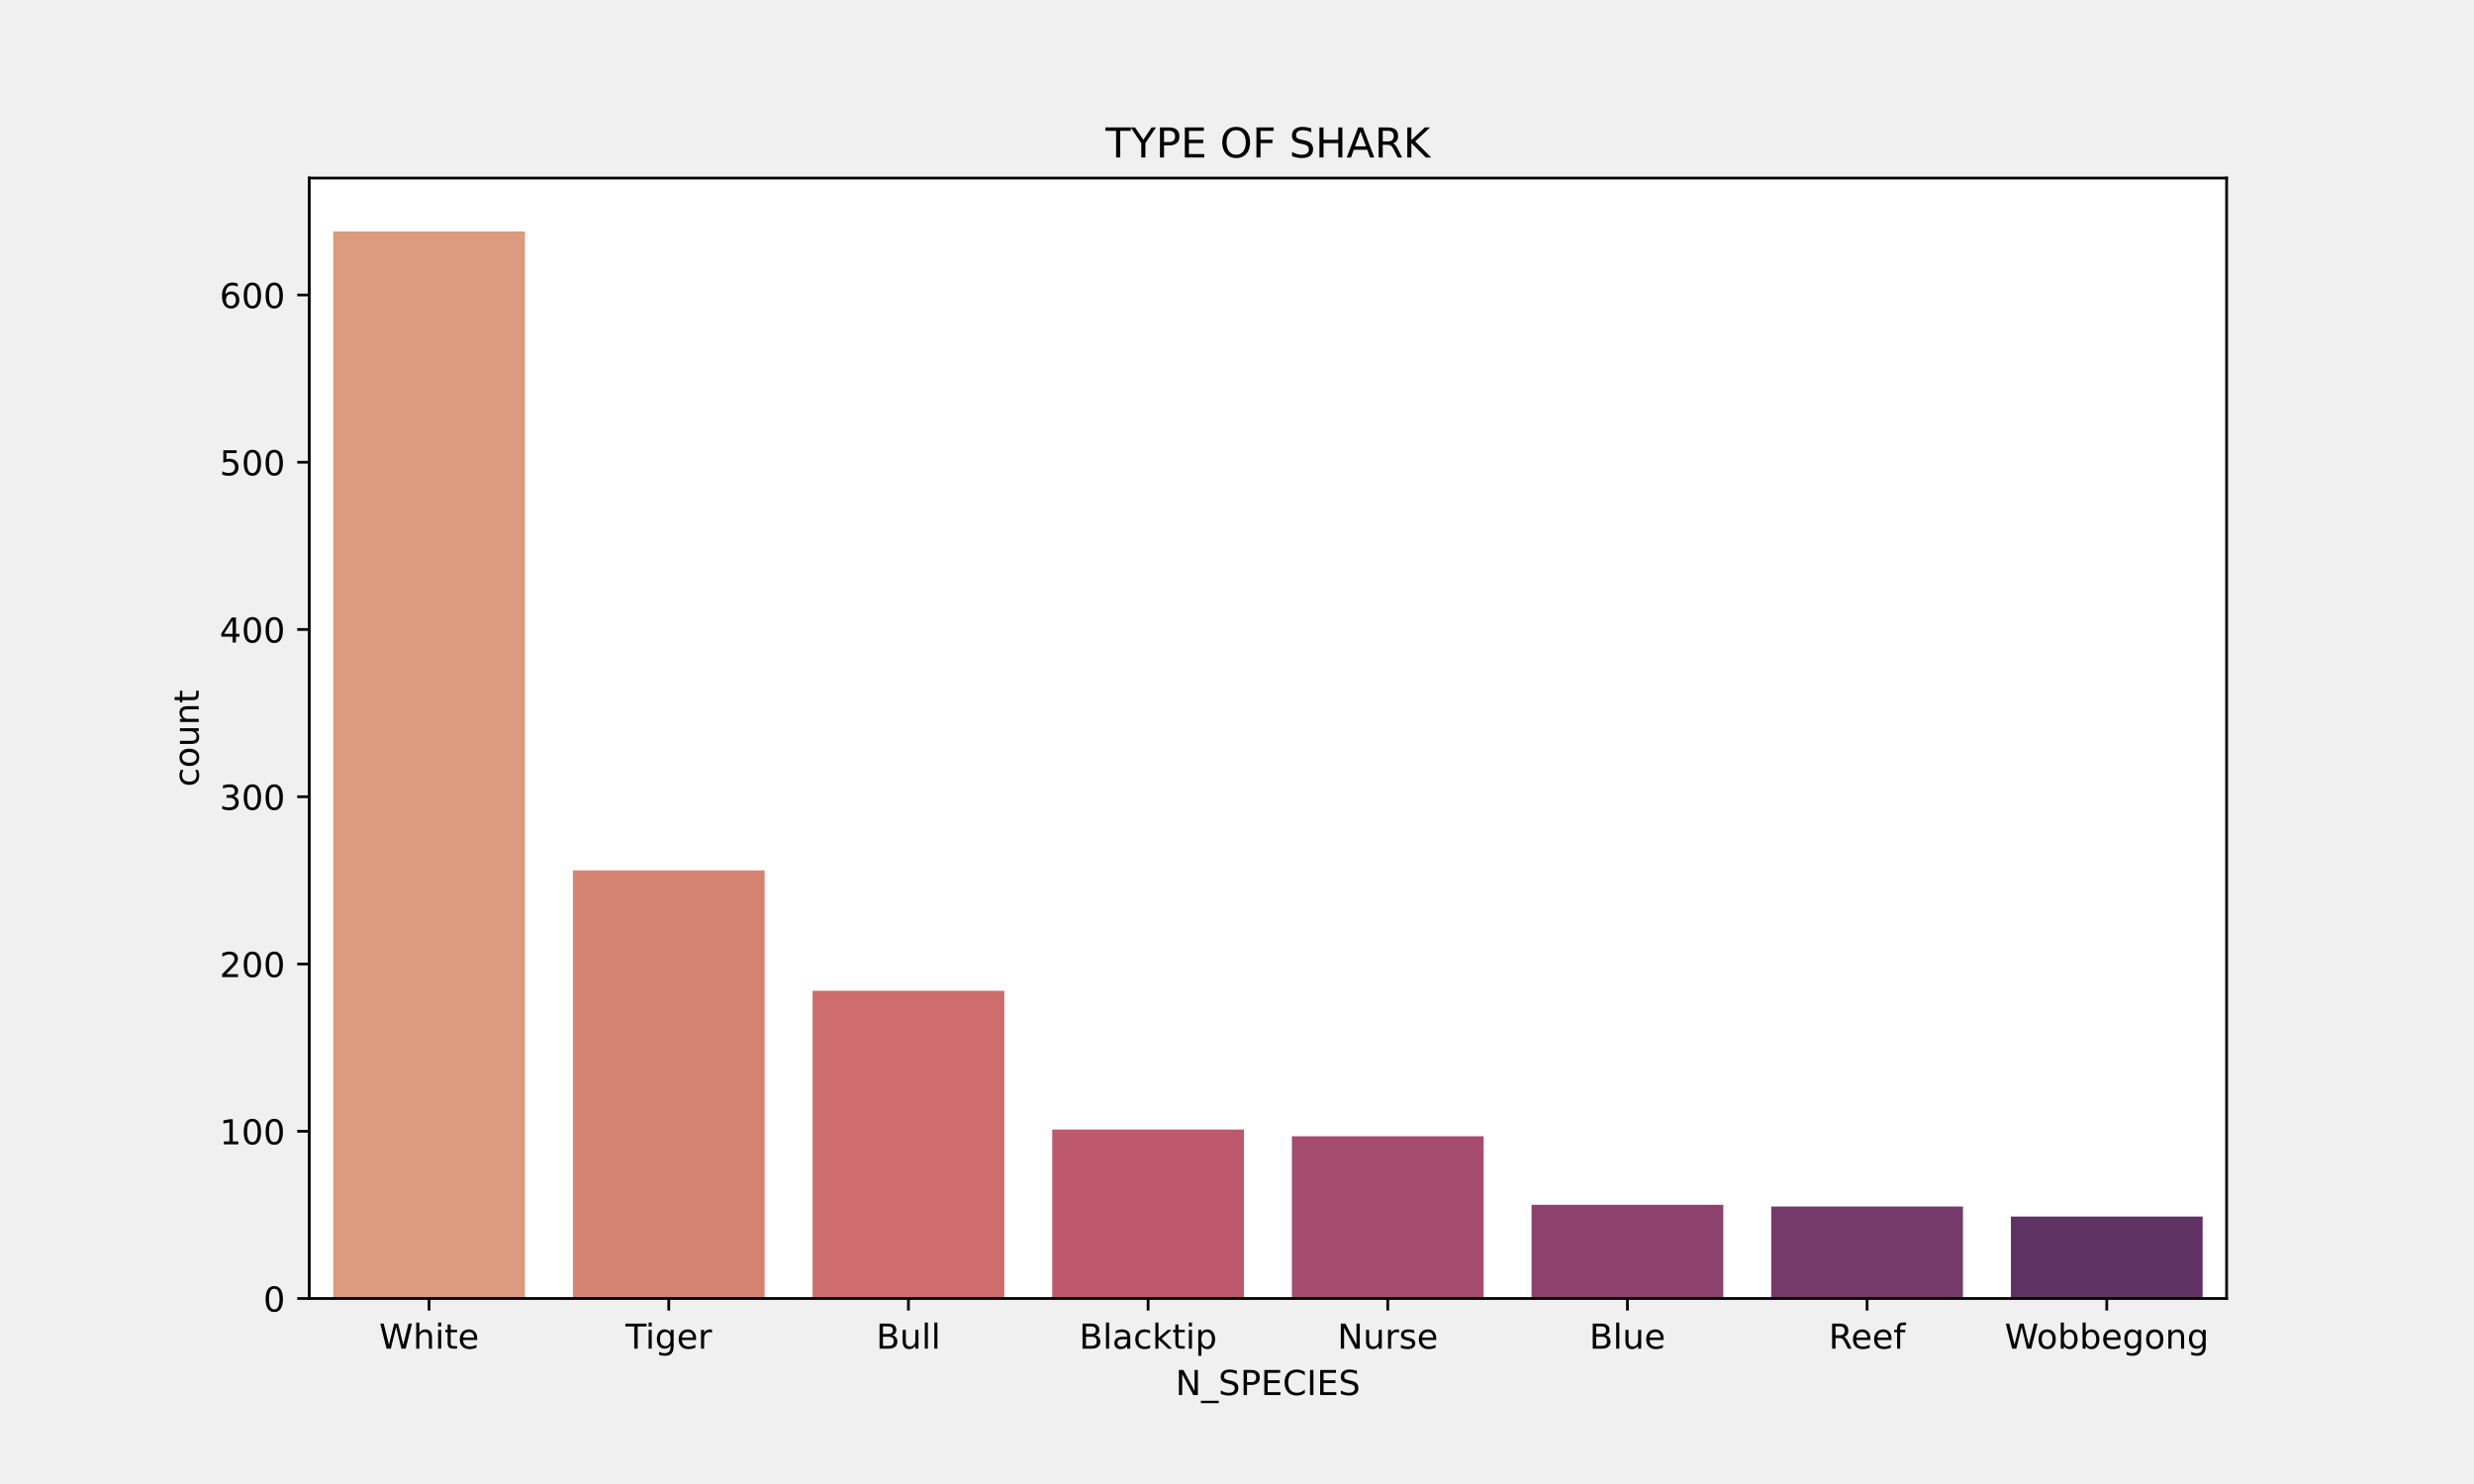
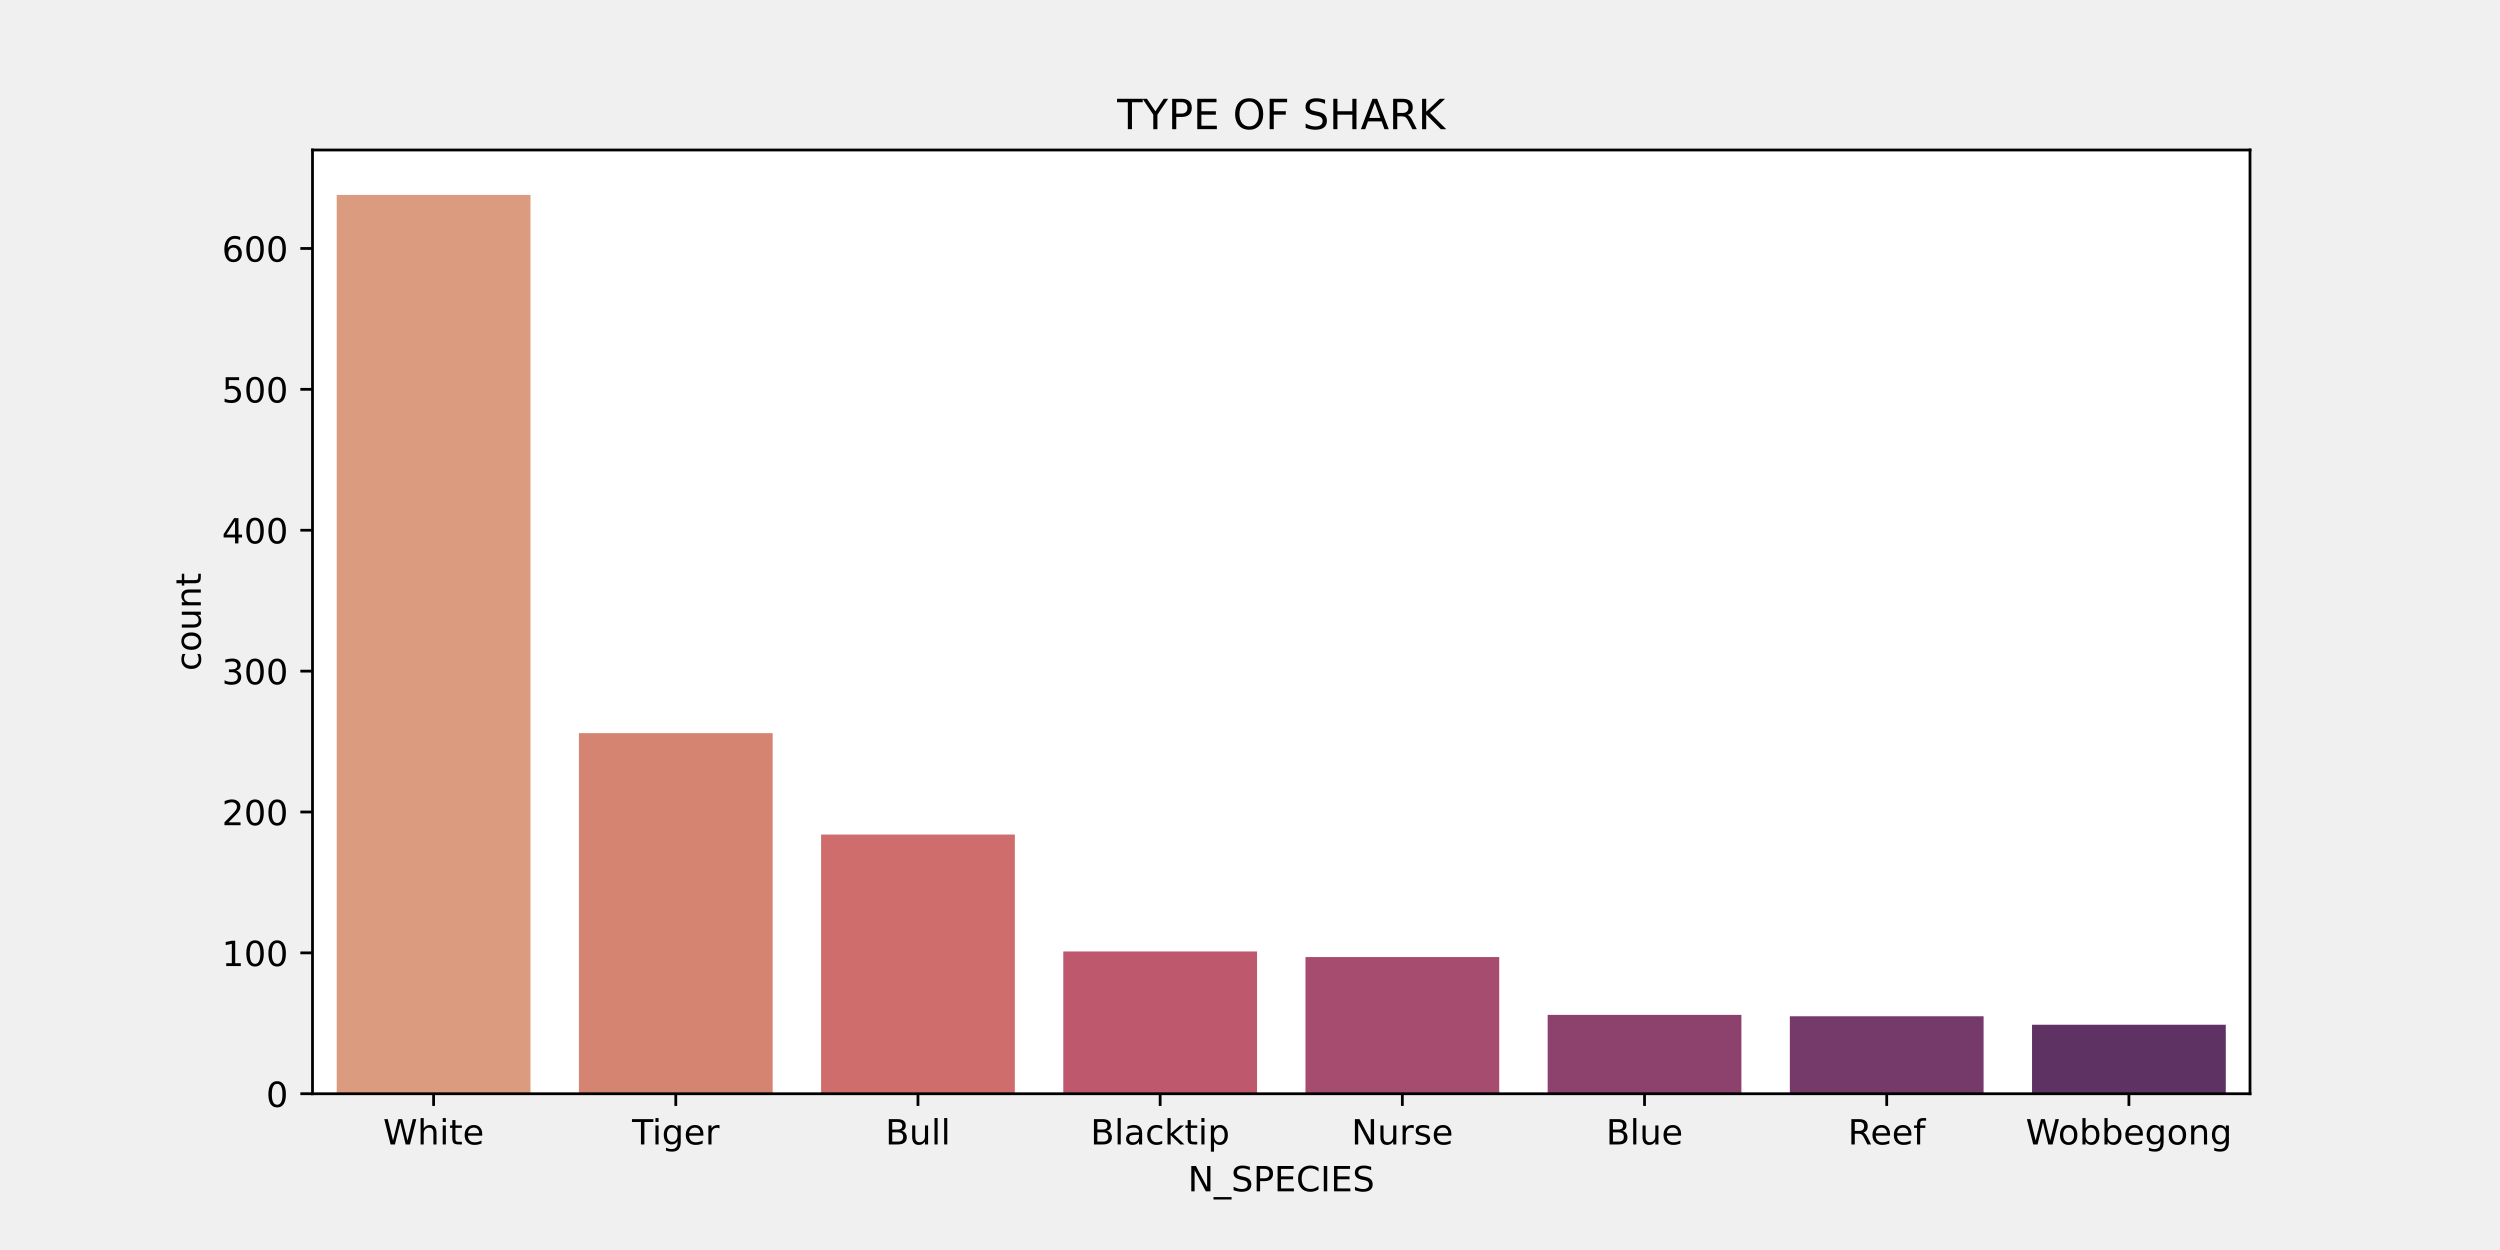
- <svg xmlns="http://www.w3.org/2000/svg" xmlns:xlink="http://www.w3.org/1999/xlink" height="432pt" version="1.1" viewBox="0 0 720 432" width="720pt">
+ <svg xmlns="http://www.w3.org/2000/svg" xmlns:xlink="http://www.w3.org/1999/xlink" height="360pt" version="1.1" viewBox="0 0 720 360" width="720pt">
  <defs>
    <style type="text/css">*{stroke-linecap:butt;stroke-linejoin:round;}</style>
  </defs>
  <g id="figure_1">
    <g id="patch_1">
-       <path d="M 0 432  L 720 432  L 720 0  L 0 0  z " style="fill:none;" />
+       <path d="M 0 360  L 720 360  L 720 0  L 0 0  z " style="fill:none;" />
    </g>
    <g id="axes_1">
      <g id="patch_2">
-         <path d="M 90 378  L 648 378  L 648 51.84  L 90 51.84  z " style="fill:#ffffff;" />
+         <path d="M 90 315  L 648 315  L 648 43.2  L 90 43.2  z " style="fill:#ffffff;" />
      </g>
      <g id="patch_3">
-         <path clip-path="url(#pdcd24f1327)" d="M 96.975 378  L 152.775 378  L 152.775 67.371  L 96.975 67.371  z " style="fill:#db9b7f;" />
+         <path clip-path="url(#p84ae8cea54)" d="M 96.975 315  L 152.775 315  L 152.775 56.143  L 96.975 56.143  z " style="fill:#db9b7f;" />
      </g>
      <g id="patch_4">
-         <path clip-path="url(#pdcd24f1327)" d="M 166.725 378  L 222.525 378  L 222.525 253.359  L 166.725 253.359  z " style="fill:#d68472;" />
+         <path clip-path="url(#p84ae8cea54)" d="M 166.725 315  L 222.525 315  L 222.525 211.133  L 166.725 211.133  z " style="fill:#d68472;" />
      </g>
      <g id="patch_5">
-         <path clip-path="url(#pdcd24f1327)" d="M 236.475 378  L 292.275 378  L 292.275 288.414  L 236.475 288.414  z " style="fill:#ce6d6c;" />
+         <path clip-path="url(#p84ae8cea54)" d="M 236.475 315  L 292.275 315  L 292.275 240.345  L 236.475 240.345  z " style="fill:#ce6d6c;" />
      </g>
      <g id="patch_6">
-         <path clip-path="url(#pdcd24f1327)" d="M 306.225 378  L 362.025 378  L 362.025 328.825  L 306.225 328.825  z " style="fill:#bd586d;" />
+         <path clip-path="url(#p84ae8cea54)" d="M 306.225 315  L 362.025 315  L 362.025 274.021  L 306.225 274.021  z " style="fill:#bd586d;" />
      </g>
      <g id="patch_7">
-         <path clip-path="url(#pdcd24f1327)" d="M 375.975 378  L 431.775 378  L 431.775 330.773  L 375.975 330.773  z " style="fill:#a54c6f;" />
+         <path clip-path="url(#p84ae8cea54)" d="M 375.975 315  L 431.775 315  L 431.775 275.644  L 375.975 275.644  z " style="fill:#a54c6f;" />
      </g>
      <g id="patch_8">
-         <path clip-path="url(#pdcd24f1327)" d="M 445.725 378  L 501.525 378  L 501.525 350.735  L 445.725 350.735  z " style="fill:#8d426e;" />
+         <path clip-path="url(#p84ae8cea54)" d="M 445.725 315  L 501.525 315  L 501.525 292.279  L 445.725 292.279  z " style="fill:#8d426e;" />
      </g>
      <g id="patch_9">
-         <path clip-path="url(#pdcd24f1327)" d="M 515.475 378  L 571.275 378  L 571.275 351.222  L 515.475 351.222  z " style="fill:#75396a;" />
+         <path clip-path="url(#p84ae8cea54)" d="M 515.475 315  L 571.275 315  L 571.275 292.685  L 515.475 292.685  z " style="fill:#75396a;" />
      </g>
      <g id="patch_10">
-         <path clip-path="url(#pdcd24f1327)" d="M 585.225 378  L 641.025 378  L 641.025 354.143  L 585.225 354.143  z " style="fill:#5e3262;" />
+         <path clip-path="url(#p84ae8cea54)" d="M 585.225 315  L 641.025 315  L 641.025 295.119  L 585.225 295.119  z " style="fill:#5e3262;" />
      </g>
      <g id="matplotlib.axis_1">
        <g id="xtick_1">
          <g id="line2d_1">
            <defs>
-               <path d="M 0 0  L 0 3.5  " id="m3b1e90b5bf" style="stroke:#000000;stroke-width:0.8;" />
+               <path d="M 0 0  L 0 3.5  " id="m2a59149f02" style="stroke:#000000;stroke-width:0.8;" />
            </defs>
            <g>
-               <use style="stroke:#000000;stroke-width:0.8;" x="124.875" xlink:href="#m3b1e90b5bf" y="378" />
+               <use style="stroke:#000000;stroke-width:0.8;" x="124.875" xlink:href="#m2a59149f02" y="315" />
            </g>
          </g>
          <g id="text_1">
-             <g transform="translate(110.3367 392.5984)scale(0.1 -0.1)">
+             <g transform="translate(110.3367 329.5984)scale(0.1 -0.1)">
              <defs>
                <path d="M 3.328 72.906  L 13.281 72.906  L 28.609 11.281  L 43.891 72.906  L 54.984 72.906  L 70.312 11.281  L 85.594 72.906  L 95.609 72.906  L 77.297 0  L 64.891 0  L 49.516 63.281  L 33.984 0  L 21.578 0  z " id="DejaVuSans-87" />
                <path d="M 54.891 33.016  L 54.891 0  L 45.906 0  L 45.906 32.719  Q 45.906 40.484 42.875 44.328  Q 39.844 48.188 33.797 48.188  Q 26.516 48.188 22.312 43.547  Q 18.109 38.922 18.109 30.906  L 18.109 0  L 9.078 0  L 9.078 75.984  L 18.109 75.984  L 18.109 46.188  Q 21.344 51.125 25.703 53.562  Q 30.078 56 35.797 56  Q 45.219 56 50.047 50.172  Q 54.891 44.344 54.891 33.016  z " id="DejaVuSans-104" />
                <path d="M 9.422 54.688  L 18.406 54.688  L 18.406 0  L 9.422 0  z M 9.422 75.984  L 18.406 75.984  L 18.406 64.594  L 9.422 64.594  z " id="DejaVuSans-105" />
                <path d="M 18.312 70.219  L 18.312 54.688  L 36.812 54.688  L 36.812 47.703  L 18.312 47.703  L 18.312 18.016  Q 18.312 11.328 20.141 9.422  Q 21.969 7.516 27.594 7.516  L 36.812 7.516  L 36.812 0  L 27.594 0  Q 17.188 0 13.234 3.875  Q 9.281 7.766 9.281 18.016  L 9.281 47.703  L 2.688 47.703  L 2.688 54.688  L 9.281 54.688  L 9.281 70.219  z " id="DejaVuSans-116" />
                <path d="M 56.203 29.594  L 56.203 25.203  L 14.891 25.203  Q 15.484 15.922 20.484 11.062  Q 25.484 6.203 34.422 6.203  Q 39.594 6.203 44.453 7.469  Q 49.312 8.734 54.109 11.281  L 54.109 2.781  Q 49.266 0.734 44.188 -0.344  Q 39.109 -1.422 33.891 -1.422  Q 20.797 -1.422 13.156 6.188  Q 5.516 13.812 5.516 26.812  Q 5.516 40.234 12.766 48.109  Q 20.016 56 32.328 56  Q 43.359 56 49.781 48.891  Q 56.203 41.797 56.203 29.594  z M 47.219 32.234  Q 47.125 39.594 43.094 43.984  Q 39.062 48.391 32.422 48.391  Q 24.906 48.391 20.391 44.141  Q 15.875 39.891 15.188 32.172  z " id="DejaVuSans-101" />
              </defs>
              <use xlink:href="#DejaVuSans-87" />
              <use x="98.877" xlink:href="#DejaVuSans-104" />
              <use x="162.256" xlink:href="#DejaVuSans-105" />
              <use x="190.039" xlink:href="#DejaVuSans-116" />
              <use x="229.248" xlink:href="#DejaVuSans-101" />
            </g>
          </g>
        </g>
        <g id="xtick_2">
          <g id="line2d_2">
            <g>
-               <use style="stroke:#000000;stroke-width:0.8;" x="194.625" xlink:href="#m3b1e90b5bf" y="378" />
+               <use style="stroke:#000000;stroke-width:0.8;" x="194.625" xlink:href="#m2a59149f02" y="315" />
            </g>
          </g>
          <g id="text_2">
-             <g transform="translate(182.032 392.5984)scale(0.1 -0.1)">
+             <g transform="translate(182.032 329.5984)scale(0.1 -0.1)">
              <defs>
                <path d="M -0.297 72.906  L 61.375 72.906  L 61.375 64.594  L 35.5 64.594  L 35.5 0  L 25.594 0  L 25.594 64.594  L -0.297 64.594  z " id="DejaVuSans-84" />
                <path d="M 45.406 27.984  Q 45.406 37.75 41.375 43.109  Q 37.359 48.484 30.078 48.484  Q 22.859 48.484 18.828 43.109  Q 14.797 37.75 14.797 27.984  Q 14.797 18.266 18.828 12.891  Q 22.859 7.516 30.078 7.516  Q 37.359 7.516 41.375 12.891  Q 45.406 18.266 45.406 27.984  z M 54.391 6.781  Q 54.391 -7.172 48.188 -13.984  Q 42 -20.797 29.203 -20.797  Q 24.469 -20.797 20.266 -20.094  Q 16.062 -19.391 12.109 -17.922  L 12.109 -9.188  Q 16.062 -11.328 19.922 -12.344  Q 23.781 -13.375 27.781 -13.375  Q 36.625 -13.375 41.016 -8.766  Q 45.406 -4.156 45.406 5.172  L 45.406 9.625  Q 42.625 4.781 38.281 2.391  Q 33.938 0 27.875 0  Q 17.828 0 11.672 7.656  Q 5.516 15.328 5.516 27.984  Q 5.516 40.672 11.672 48.328  Q 17.828 56 27.875 56  Q 33.938 56 38.281 53.609  Q 42.625 51.219 45.406 46.391  L 45.406 54.688  L 54.391 54.688  z " id="DejaVuSans-103" />
                <path d="M 41.109 46.297  Q 39.594 47.172 37.812 47.578  Q 36.031 48 33.891 48  Q 26.266 48 22.188 43.047  Q 18.109 38.094 18.109 28.812  L 18.109 0  L 9.078 0  L 9.078 54.688  L 18.109 54.688  L 18.109 46.188  Q 20.953 51.172 25.484 53.578  Q 30.031 56 36.531 56  Q 37.453 56 38.578 55.875  Q 39.703 55.766 41.062 55.516  z " id="DejaVuSans-114" />
              </defs>
              <use xlink:href="#DejaVuSans-84" />
              <use x="57.959" xlink:href="#DejaVuSans-105" />
              <use x="85.742" xlink:href="#DejaVuSans-103" />
              <use x="149.219" xlink:href="#DejaVuSans-101" />
              <use x="210.742" xlink:href="#DejaVuSans-114" />
            </g>
          </g>
        </g>
        <g id="xtick_3">
          <g id="line2d_3">
            <g>
-               <use style="stroke:#000000;stroke-width:0.8;" x="264.375" xlink:href="#m3b1e90b5bf" y="378" />
+               <use style="stroke:#000000;stroke-width:0.8;" x="264.375" xlink:href="#m2a59149f02" y="315" />
            </g>
          </g>
          <g id="text_3">
-             <g transform="translate(254.9977 392.5984)scale(0.1 -0.1)">
+             <g transform="translate(254.9977 329.5984)scale(0.1 -0.1)">
              <defs>
                <path d="M 19.672 34.812  L 19.672 8.109  L 35.5 8.109  Q 43.453 8.109 47.281 11.406  Q 51.125 14.703 51.125 21.484  Q 51.125 28.328 47.281 31.562  Q 43.453 34.812 35.5 34.812  z M 19.672 64.797  L 19.672 42.828  L 34.281 42.828  Q 41.5 42.828 45.031 45.531  Q 48.578 48.25 48.578 53.812  Q 48.578 59.328 45.031 62.062  Q 41.5 64.797 34.281 64.797  z M 9.812 72.906  L 35.016 72.906  Q 46.297 72.906 52.391 68.219  Q 58.5 63.531 58.5 54.891  Q 58.5 48.188 55.375 44.234  Q 52.25 40.281 46.188 39.312  Q 53.469 37.75 57.5 32.781  Q 61.531 27.828 61.531 20.406  Q 61.531 10.641 54.891 5.312  Q 48.25 0 35.984 0  L 9.812 0  z " id="DejaVuSans-66" />
                <path d="M 8.5 21.578  L 8.5 54.688  L 17.484 54.688  L 17.484 21.922  Q 17.484 14.156 20.5 10.266  Q 23.531 6.391 29.594 6.391  Q 36.859 6.391 41.078 11.031  Q 45.312 15.672 45.312 23.688  L 45.312 54.688  L 54.297 54.688  L 54.297 0  L 45.312 0  L 45.312 8.406  Q 42.047 3.422 37.719 1  Q 33.406 -1.422 27.688 -1.422  Q 18.266 -1.422 13.375 4.438  Q 8.5 10.297 8.5 21.578  z M 31.109 56  z " id="DejaVuSans-117" />
                <path d="M 9.422 75.984  L 18.406 75.984  L 18.406 0  L 9.422 0  z " id="DejaVuSans-108" />
              </defs>
              <use xlink:href="#DejaVuSans-66" />
              <use x="68.604" xlink:href="#DejaVuSans-117" />
              <use x="131.982" xlink:href="#DejaVuSans-108" />
              <use x="159.766" xlink:href="#DejaVuSans-108" />
            </g>
          </g>
        </g>
        <g id="xtick_4">
          <g id="line2d_4">
            <g>
-               <use style="stroke:#000000;stroke-width:0.8;" x="334.125" xlink:href="#m3b1e90b5bf" y="378" />
+               <use style="stroke:#000000;stroke-width:0.8;" x="334.125" xlink:href="#m2a59149f02" y="315" />
            </g>
          </g>
          <g id="text_4">
-             <g transform="translate(314.0734 392.5984)scale(0.1 -0.1)">
+             <g transform="translate(314.0734 329.5984)scale(0.1 -0.1)">
              <defs>
                <path d="M 34.281 27.484  Q 23.391 27.484 19.188 25  Q 14.984 22.516 14.984 16.5  Q 14.984 11.719 18.141 8.906  Q 21.297 6.109 26.703 6.109  Q 34.188 6.109 38.703 11.406  Q 43.219 16.703 43.219 25.484  L 43.219 27.484  z M 52.203 31.203  L 52.203 0  L 43.219 0  L 43.219 8.297  Q 40.141 3.328 35.547 0.953  Q 30.953 -1.422 24.312 -1.422  Q 15.922 -1.422 10.953 3.297  Q 6 8.016 6 15.922  Q 6 25.141 12.172 29.828  Q 18.359 34.516 30.609 34.516  L 43.219 34.516  L 43.219 35.406  Q 43.219 41.609 39.141 45  Q 35.062 48.391 27.688 48.391  Q 23 48.391 18.547 47.266  Q 14.109 46.141 10.016 43.891  L 10.016 52.203  Q 14.938 54.109 19.578 55.047  Q 24.219 56 28.609 56  Q 40.484 56 46.344 49.844  Q 52.203 43.703 52.203 31.203  z " id="DejaVuSans-97" />
                <path d="M 48.781 52.594  L 48.781 44.188  Q 44.969 46.297 41.141 47.344  Q 37.312 48.391 33.406 48.391  Q 24.656 48.391 19.812 42.844  Q 14.984 37.312 14.984 27.297  Q 14.984 17.281 19.812 11.734  Q 24.656 6.203 33.406 6.203  Q 37.312 6.203 41.141 7.25  Q 44.969 8.297 48.781 10.406  L 48.781 2.094  Q 45.016 0.344 40.984 -0.531  Q 36.969 -1.422 32.422 -1.422  Q 20.062 -1.422 12.781 6.344  Q 5.516 14.109 5.516 27.297  Q 5.516 40.672 12.859 48.328  Q 20.219 56 33.016 56  Q 37.156 56 41.109 55.141  Q 45.062 54.297 48.781 52.594  z " id="DejaVuSans-99" />
                <path d="M 9.078 75.984  L 18.109 75.984  L 18.109 31.109  L 44.922 54.688  L 56.391 54.688  L 27.391 29.109  L 57.625 0  L 45.906 0  L 18.109 26.703  L 18.109 0  L 9.078 0  z " id="DejaVuSans-107" />
                <path d="M 18.109 8.203  L 18.109 -20.797  L 9.078 -20.797  L 9.078 54.688  L 18.109 54.688  L 18.109 46.391  Q 20.953 51.266 25.266 53.625  Q 29.594 56 35.594 56  Q 45.562 56 51.781 48.094  Q 58.016 40.188 58.016 27.297  Q 58.016 14.406 51.781 6.484  Q 45.562 -1.422 35.594 -1.422  Q 29.594 -1.422 25.266 0.953  Q 20.953 3.328 18.109 8.203  z M 48.688 27.297  Q 48.688 37.203 44.609 42.844  Q 40.531 48.484 33.406 48.484  Q 26.266 48.484 22.188 42.844  Q 18.109 37.203 18.109 27.297  Q 18.109 17.391 22.188 11.75  Q 26.266 6.109 33.406 6.109  Q 40.531 6.109 44.609 11.75  Q 48.688 17.391 48.688 27.297  z " id="DejaVuSans-112" />
              </defs>
              <use xlink:href="#DejaVuSans-66" />
              <use x="68.604" xlink:href="#DejaVuSans-108" />
              <use x="96.387" xlink:href="#DejaVuSans-97" />
              <use x="157.666" xlink:href="#DejaVuSans-99" />
              <use x="212.646" xlink:href="#DejaVuSans-107" />
              <use x="270.557" xlink:href="#DejaVuSans-116" />
              <use x="309.766" xlink:href="#DejaVuSans-105" />
              <use x="337.549" xlink:href="#DejaVuSans-112" />
            </g>
          </g>
        </g>
        <g id="xtick_5">
          <g id="line2d_5">
            <g>
-               <use style="stroke:#000000;stroke-width:0.8;" x="403.875" xlink:href="#m3b1e90b5bf" y="378" />
+               <use style="stroke:#000000;stroke-width:0.8;" x="403.875" xlink:href="#m2a59149f02" y="315" />
            </g>
          </g>
          <g id="text_5">
-             <g transform="translate(389.2289 392.5984)scale(0.1 -0.1)">
+             <g transform="translate(389.2289 329.5984)scale(0.1 -0.1)">
              <defs>
                <path d="M 9.812 72.906  L 23.094 72.906  L 55.422 11.922  L 55.422 72.906  L 64.984 72.906  L 64.984 0  L 51.703 0  L 19.391 60.984  L 19.391 0  L 9.812 0  z " id="DejaVuSans-78" />
                <path d="M 44.281 53.078  L 44.281 44.578  Q 40.484 46.531 36.375 47.5  Q 32.281 48.484 27.875 48.484  Q 21.188 48.484 17.844 46.438  Q 14.5 44.391 14.5 40.281  Q 14.5 37.156 16.891 35.375  Q 19.281 33.594 26.516 31.984  L 29.594 31.297  Q 39.156 29.25 43.188 25.516  Q 47.219 21.781 47.219 15.094  Q 47.219 7.469 41.188 3.016  Q 35.156 -1.422 24.609 -1.422  Q 20.219 -1.422 15.453 -0.562  Q 10.688 0.297 5.422 2  L 5.422 11.281  Q 10.406 8.688 15.234 7.391  Q 20.062 6.109 24.812 6.109  Q 31.156 6.109 34.562 8.281  Q 37.984 10.453 37.984 14.406  Q 37.984 18.062 35.516 20.016  Q 33.062 21.969 24.703 23.781  L 21.578 24.516  Q 13.234 26.266 9.516 29.906  Q 5.812 33.547 5.812 39.891  Q 5.812 47.609 11.281 51.797  Q 16.75 56 26.812 56  Q 31.781 56 36.172 55.266  Q 40.578 54.547 44.281 53.078  z " id="DejaVuSans-115" />
              </defs>
              <use xlink:href="#DejaVuSans-78" />
              <use x="74.805" xlink:href="#DejaVuSans-117" />
              <use x="138.184" xlink:href="#DejaVuSans-114" />
              <use x="179.297" xlink:href="#DejaVuSans-115" />
              <use x="231.396" xlink:href="#DejaVuSans-101" />
            </g>
          </g>
        </g>
        <g id="xtick_6">
          <g id="line2d_6">
            <g>
-               <use style="stroke:#000000;stroke-width:0.8;" x="473.625" xlink:href="#m3b1e90b5bf" y="378" />
+               <use style="stroke:#000000;stroke-width:0.8;" x="473.625" xlink:href="#m2a59149f02" y="315" />
            </g>
          </g>
          <g id="text_6">
-             <g transform="translate(462.5602 392.5984)scale(0.1 -0.1)">
+             <g transform="translate(462.5602 329.5984)scale(0.1 -0.1)">
              <use xlink:href="#DejaVuSans-66" />
              <use x="68.604" xlink:href="#DejaVuSans-108" />
              <use x="96.387" xlink:href="#DejaVuSans-117" />
              <use x="159.766" xlink:href="#DejaVuSans-101" />
            </g>
          </g>
        </g>
        <g id="xtick_7">
          <g id="line2d_7">
            <g>
-               <use style="stroke:#000000;stroke-width:0.8;" x="543.375" xlink:href="#m3b1e90b5bf" y="378" />
+               <use style="stroke:#000000;stroke-width:0.8;" x="543.375" xlink:href="#m2a59149f02" y="315" />
            </g>
          </g>
          <g id="text_7">
-             <g transform="translate(532.2125 392.5984)scale(0.1 -0.1)">
+             <g transform="translate(532.2125 329.5984)scale(0.1 -0.1)">
              <defs>
                <path d="M 44.391 34.188  Q 47.562 33.109 50.562 29.594  Q 53.562 26.078 56.594 19.922  L 66.609 0  L 56 0  L 46.688 18.703  Q 43.062 26.031 39.672 28.422  Q 36.281 30.812 30.422 30.812  L 19.672 30.812  L 19.672 0  L 9.812 0  L 9.812 72.906  L 32.078 72.906  Q 44.578 72.906 50.734 67.672  Q 56.891 62.453 56.891 51.906  Q 56.891 45.016 53.688 40.469  Q 50.484 35.938 44.391 34.188  z M 19.672 64.797  L 19.672 38.922  L 32.078 38.922  Q 39.203 38.922 42.844 42.219  Q 46.484 45.516 46.484 51.906  Q 46.484 58.297 42.844 61.547  Q 39.203 64.797 32.078 64.797  z " id="DejaVuSans-82" />
                <path d="M 37.109 75.984  L 37.109 68.5  L 28.516 68.5  Q 23.688 68.5 21.797 66.547  Q 19.922 64.594 19.922 59.516  L 19.922 54.688  L 34.719 54.688  L 34.719 47.703  L 19.922 47.703  L 19.922 0  L 10.891 0  L 10.891 47.703  L 2.297 47.703  L 2.297 54.688  L 10.891 54.688  L 10.891 58.5  Q 10.891 67.625 15.141 71.797  Q 19.391 75.984 28.609 75.984  z " id="DejaVuSans-102" />
              </defs>
              <use xlink:href="#DejaVuSans-82" />
              <use x="64.982" xlink:href="#DejaVuSans-101" />
              <use x="126.506" xlink:href="#DejaVuSans-101" />
              <use x="188.029" xlink:href="#DejaVuSans-102" />
            </g>
          </g>
        </g>
        <g id="xtick_8">
          <g id="line2d_8">
            <g>
-               <use style="stroke:#000000;stroke-width:0.8;" x="613.125" xlink:href="#m3b1e90b5bf" y="378" />
+               <use style="stroke:#000000;stroke-width:0.8;" x="613.125" xlink:href="#m2a59149f02" y="315" />
            </g>
          </g>
          <g id="text_8">
-             <g transform="translate(583.4141 392.5984)scale(0.1 -0.1)">
+             <g transform="translate(583.4141 329.5984)scale(0.1 -0.1)">
              <defs>
                <path d="M 30.609 48.391  Q 23.391 48.391 19.188 42.75  Q 14.984 37.109 14.984 27.297  Q 14.984 17.484 19.156 11.844  Q 23.344 6.203 30.609 6.203  Q 37.797 6.203 41.984 11.859  Q 46.188 17.531 46.188 27.297  Q 46.188 37.016 41.984 42.703  Q 37.797 48.391 30.609 48.391  z M 30.609 56  Q 42.328 56 49.016 48.375  Q 55.719 40.766 55.719 27.297  Q 55.719 13.875 49.016 6.219  Q 42.328 -1.422 30.609 -1.422  Q 18.844 -1.422 12.172 6.219  Q 5.516 13.875 5.516 27.297  Q 5.516 40.766 12.172 48.375  Q 18.844 56 30.609 56  z " id="DejaVuSans-111" />
                <path d="M 48.688 27.297  Q 48.688 37.203 44.609 42.844  Q 40.531 48.484 33.406 48.484  Q 26.266 48.484 22.188 42.844  Q 18.109 37.203 18.109 27.297  Q 18.109 17.391 22.188 11.75  Q 26.266 6.109 33.406 6.109  Q 40.531 6.109 44.609 11.75  Q 48.688 17.391 48.688 27.297  z M 18.109 46.391  Q 20.953 51.266 25.266 53.625  Q 29.594 56 35.594 56  Q 45.562 56 51.781 48.094  Q 58.016 40.188 58.016 27.297  Q 58.016 14.406 51.781 6.484  Q 45.562 -1.422 35.594 -1.422  Q 29.594 -1.422 25.266 0.953  Q 20.953 3.328 18.109 8.203  L 18.109 0  L 9.078 0  L 9.078 75.984  L 18.109 75.984  z " id="DejaVuSans-98" />
                <path d="M 54.891 33.016  L 54.891 0  L 45.906 0  L 45.906 32.719  Q 45.906 40.484 42.875 44.328  Q 39.844 48.188 33.797 48.188  Q 26.516 48.188 22.312 43.547  Q 18.109 38.922 18.109 30.906  L 18.109 0  L 9.078 0  L 9.078 54.688  L 18.109 54.688  L 18.109 46.188  Q 21.344 51.125 25.703 53.562  Q 30.078 56 35.797 56  Q 45.219 56 50.047 50.172  Q 54.891 44.344 54.891 33.016  z " id="DejaVuSans-110" />
              </defs>
              <use xlink:href="#DejaVuSans-87" />
              <use x="93.002" xlink:href="#DejaVuSans-111" />
              <use x="154.184" xlink:href="#DejaVuSans-98" />
              <use x="217.66" xlink:href="#DejaVuSans-98" />
              <use x="281.137" xlink:href="#DejaVuSans-101" />
              <use x="342.66" xlink:href="#DejaVuSans-103" />
              <use x="406.137" xlink:href="#DejaVuSans-111" />
              <use x="467.318" xlink:href="#DejaVuSans-110" />
              <use x="530.697" xlink:href="#DejaVuSans-103" />
            </g>
          </g>
        </g>
        <g id="text_9">
-           <g transform="translate(342.1109 406.1)scale(0.1 -0.1)">
+           <g transform="translate(342.1109 343.1)scale(0.1 -0.1)">
            <defs>
              <path d="M 50.984 -16.609  L 50.984 -23.578  L -0.984 -23.578  L -0.984 -16.609  z " id="DejaVuSans-95" />
              <path d="M 53.516 70.516  L 53.516 60.891  Q 47.906 63.578 42.922 64.891  Q 37.938 66.219 33.297 66.219  Q 25.25 66.219 20.875 63.094  Q 16.5 59.969 16.5 54.203  Q 16.5 49.359 19.406 46.891  Q 22.312 44.438 30.422 42.922  L 36.375 41.703  Q 47.406 39.594 52.656 34.297  Q 57.906 29 57.906 20.125  Q 57.906 9.516 50.797 4.047  Q 43.703 -1.422 29.984 -1.422  Q 24.812 -1.422 18.969 -0.25  Q 13.141 0.922 6.891 3.219  L 6.891 13.375  Q 12.891 10.016 18.656 8.297  Q 24.422 6.594 29.984 6.594  Q 38.422 6.594 43.016 9.906  Q 47.609 13.234 47.609 19.391  Q 47.609 24.75 44.312 27.781  Q 41.016 30.812 33.5 32.328  L 27.484 33.5  Q 16.453 35.688 11.516 40.375  Q 6.594 45.062 6.594 53.422  Q 6.594 63.094 13.406 68.656  Q 20.219 74.219 32.172 74.219  Q 37.312 74.219 42.625 73.281  Q 47.953 72.359 53.516 70.516  z " id="DejaVuSans-83" />
              <path d="M 19.672 64.797  L 19.672 37.406  L 32.078 37.406  Q 38.969 37.406 42.719 40.969  Q 46.484 44.531 46.484 51.125  Q 46.484 57.672 42.719 61.234  Q 38.969 64.797 32.078 64.797  z M 9.812 72.906  L 32.078 72.906  Q 44.344 72.906 50.609 67.359  Q 56.891 61.812 56.891 51.125  Q 56.891 40.328 50.609 34.812  Q 44.344 29.297 32.078 29.297  L 19.672 29.297  L 19.672 0  L 9.812 0  z " id="DejaVuSans-80" />
              <path d="M 9.812 72.906  L 55.906 72.906  L 55.906 64.594  L 19.672 64.594  L 19.672 43.016  L 54.391 43.016  L 54.391 34.719  L 19.672 34.719  L 19.672 8.297  L 56.781 8.297  L 56.781 0  L 9.812 0  z " id="DejaVuSans-69" />
              <path d="M 64.406 67.281  L 64.406 56.891  Q 59.422 61.531 53.781 63.812  Q 48.141 66.109 41.797 66.109  Q 29.297 66.109 22.656 58.469  Q 16.016 50.828 16.016 36.375  Q 16.016 21.969 22.656 14.328  Q 29.297 6.688 41.797 6.688  Q 48.141 6.688 53.781 8.984  Q 59.422 11.281 64.406 15.922  L 64.406 5.609  Q 59.234 2.094 53.438 0.328  Q 47.656 -1.422 41.219 -1.422  Q 24.656 -1.422 15.125 8.703  Q 5.609 18.844 5.609 36.375  Q 5.609 53.953 15.125 64.078  Q 24.656 74.219 41.219 74.219  Q 47.75 74.219 53.531 72.484  Q 59.328 70.75 64.406 67.281  z " id="DejaVuSans-67" />
              <path d="M 9.812 72.906  L 19.672 72.906  L 19.672 0  L 9.812 0  z " id="DejaVuSans-73" />
            </defs>
            <use xlink:href="#DejaVuSans-78" />
            <use x="74.805" xlink:href="#DejaVuSans-95" />
            <use x="124.805" xlink:href="#DejaVuSans-83" />
            <use x="188.281" xlink:href="#DejaVuSans-80" />
            <use x="248.584" xlink:href="#DejaVuSans-69" />
            <use x="311.768" xlink:href="#DejaVuSans-67" />
            <use x="381.592" xlink:href="#DejaVuSans-73" />
            <use x="411.084" xlink:href="#DejaVuSans-69" />
            <use x="474.268" xlink:href="#DejaVuSans-83" />
          </g>
        </g>
      </g>
      <g id="matplotlib.axis_2">
        <g id="ytick_1">
          <g id="line2d_9">
            <defs>
-               <path d="M 0 0  L -3.5 0  " id="m1e9ea5d21b" style="stroke:#000000;stroke-width:0.8;" />
+               <path d="M 0 0  L -3.5 0  " id="mf1ec4bc5d2" style="stroke:#000000;stroke-width:0.8;" />
            </defs>
            <g>
-               <use style="stroke:#000000;stroke-width:0.8;" x="90" xlink:href="#m1e9ea5d21b" y="378" />
+               <use style="stroke:#000000;stroke-width:0.8;" x="90" xlink:href="#mf1ec4bc5d2" y="315" />
            </g>
          </g>
          <g id="text_10">
-             <g transform="translate(76.6375 381.7992)scale(0.1 -0.1)">
+             <g transform="translate(76.6375 318.7992)scale(0.1 -0.1)">
              <defs>
                <path d="M 31.781 66.406  Q 24.172 66.406 20.328 58.906  Q 16.5 51.422 16.5 36.375  Q 16.5 21.391 20.328 13.891  Q 24.172 6.391 31.781 6.391  Q 39.453 6.391 43.281 13.891  Q 47.125 21.391 47.125 36.375  Q 47.125 51.422 43.281 58.906  Q 39.453 66.406 31.781 66.406  z M 31.781 74.219  Q 44.047 74.219 50.516 64.516  Q 56.984 54.828 56.984 36.375  Q 56.984 17.969 50.516 8.266  Q 44.047 -1.422 31.781 -1.422  Q 19.531 -1.422 13.062 8.266  Q 6.594 17.969 6.594 36.375  Q 6.594 54.828 13.062 64.516  Q 19.531 74.219 31.781 74.219  z " id="DejaVuSans-48" />
              </defs>
              <use xlink:href="#DejaVuSans-48" />
            </g>
          </g>
        </g>
        <g id="ytick_2">
          <g id="line2d_10">
            <g>
-               <use style="stroke:#000000;stroke-width:0.8;" x="90" xlink:href="#m1e9ea5d21b" y="329.312" />
+               <use style="stroke:#000000;stroke-width:0.8;" x="90" xlink:href="#mf1ec4bc5d2" y="274.427" />
            </g>
          </g>
          <g id="text_11">
-             <g transform="translate(63.9125 333.1114)scale(0.1 -0.1)">
+             <g transform="translate(63.9125 278.226)scale(0.1 -0.1)">
              <defs>
                <path d="M 12.406 8.297  L 28.516 8.297  L 28.516 63.922  L 10.984 60.406  L 10.984 69.391  L 28.422 72.906  L 38.281 72.906  L 38.281 8.297  L 54.391 8.297  L 54.391 0  L 12.406 0  z " id="DejaVuSans-49" />
              </defs>
              <use xlink:href="#DejaVuSans-49" />
              <use x="63.623" xlink:href="#DejaVuSans-48" />
              <use x="127.246" xlink:href="#DejaVuSans-48" />
            </g>
          </g>
        </g>
        <g id="ytick_3">
          <g id="line2d_11">
            <g>
-               <use style="stroke:#000000;stroke-width:0.8;" x="90" xlink:href="#m1e9ea5d21b" y="280.624" />
+               <use style="stroke:#000000;stroke-width:0.8;" x="90" xlink:href="#mf1ec4bc5d2" y="233.854" />
            </g>
          </g>
          <g id="text_12">
-             <g transform="translate(63.9125 284.4235)scale(0.1 -0.1)">
+             <g transform="translate(63.9125 237.6528)scale(0.1 -0.1)">
              <defs>
                <path d="M 19.188 8.297  L 53.609 8.297  L 53.609 0  L 7.328 0  L 7.328 8.297  Q 12.938 14.109 22.625 23.891  Q 32.328 33.688 34.812 36.531  Q 39.547 41.844 41.422 45.531  Q 43.312 49.219 43.312 52.781  Q 43.312 58.594 39.234 62.25  Q 35.156 65.922 28.609 65.922  Q 23.969 65.922 18.812 64.312  Q 13.672 62.703 7.812 59.422  L 7.812 69.391  Q 13.766 71.781 18.938 73  Q 24.125 74.219 28.422 74.219  Q 39.75 74.219 46.484 68.547  Q 53.219 62.891 53.219 53.422  Q 53.219 48.922 51.531 44.891  Q 49.859 40.875 45.406 35.406  Q 44.188 33.984 37.641 27.219  Q 31.109 20.453 19.188 8.297  z " id="DejaVuSans-50" />
              </defs>
              <use xlink:href="#DejaVuSans-50" />
              <use x="63.623" xlink:href="#DejaVuSans-48" />
              <use x="127.246" xlink:href="#DejaVuSans-48" />
            </g>
          </g>
        </g>
        <g id="ytick_4">
          <g id="line2d_12">
            <g>
-               <use style="stroke:#000000;stroke-width:0.8;" x="90" xlink:href="#m1e9ea5d21b" y="231.936" />
+               <use style="stroke:#000000;stroke-width:0.8;" x="90" xlink:href="#mf1ec4bc5d2" y="193.28" />
            </g>
          </g>
          <g id="text_13">
-             <g transform="translate(63.9125 235.7356)scale(0.1 -0.1)">
+             <g transform="translate(63.9125 197.0796)scale(0.1 -0.1)">
              <defs>
                <path d="M 40.578 39.312  Q 47.656 37.797 51.625 33  Q 55.609 28.219 55.609 21.188  Q 55.609 10.406 48.188 4.484  Q 40.766 -1.422 27.094 -1.422  Q 22.516 -1.422 17.656 -0.516  Q 12.797 0.391 7.625 2.203  L 7.625 11.719  Q 11.719 9.328 16.594 8.109  Q 21.484 6.891 26.812 6.891  Q 36.078 6.891 40.938 10.547  Q 45.797 14.203 45.797 21.188  Q 45.797 27.641 41.281 31.266  Q 36.766 34.906 28.719 34.906  L 20.219 34.906  L 20.219 43.016  L 29.109 43.016  Q 36.375 43.016 40.234 45.922  Q 44.094 48.828 44.094 54.297  Q 44.094 59.906 40.109 62.906  Q 36.141 65.922 28.719 65.922  Q 24.656 65.922 20.016 65.031  Q 15.375 64.156 9.812 62.312  L 9.812 71.094  Q 15.438 72.656 20.344 73.438  Q 25.25 74.219 29.594 74.219  Q 40.828 74.219 47.359 69.109  Q 53.906 64.016 53.906 55.328  Q 53.906 49.266 50.438 45.094  Q 46.969 40.922 40.578 39.312  z " id="DejaVuSans-51" />
              </defs>
              <use xlink:href="#DejaVuSans-51" />
              <use x="63.623" xlink:href="#DejaVuSans-48" />
              <use x="127.246" xlink:href="#DejaVuSans-48" />
            </g>
          </g>
        </g>
        <g id="ytick_5">
          <g id="line2d_13">
            <g>
-               <use style="stroke:#000000;stroke-width:0.8;" x="90" xlink:href="#m1e9ea5d21b" y="183.249" />
+               <use style="stroke:#000000;stroke-width:0.8;" x="90" xlink:href="#mf1ec4bc5d2" y="152.707" />
            </g>
          </g>
          <g id="text_14">
-             <g transform="translate(63.9125 187.0478)scale(0.1 -0.1)">
+             <g transform="translate(63.9125 156.5063)scale(0.1 -0.1)">
              <defs>
                <path d="M 37.797 64.312  L 12.891 25.391  L 37.797 25.391  z M 35.203 72.906  L 47.609 72.906  L 47.609 25.391  L 58.016 25.391  L 58.016 17.188  L 47.609 17.188  L 47.609 0  L 37.797 0  L 37.797 17.188  L 4.891 17.188  L 4.891 26.703  z " id="DejaVuSans-52" />
              </defs>
              <use xlink:href="#DejaVuSans-52" />
              <use x="63.623" xlink:href="#DejaVuSans-48" />
              <use x="127.246" xlink:href="#DejaVuSans-48" />
            </g>
          </g>
        </g>
        <g id="ytick_6">
          <g id="line2d_14">
            <g>
-               <use style="stroke:#000000;stroke-width:0.8;" x="90" xlink:href="#m1e9ea5d21b" y="134.561" />
+               <use style="stroke:#000000;stroke-width:0.8;" x="90" xlink:href="#mf1ec4bc5d2" y="112.134" />
            </g>
          </g>
          <g id="text_15">
-             <g transform="translate(63.9125 138.3599)scale(0.1 -0.1)">
+             <g transform="translate(63.9125 115.9331)scale(0.1 -0.1)">
              <defs>
                <path d="M 10.797 72.906  L 49.516 72.906  L 49.516 64.594  L 19.828 64.594  L 19.828 46.734  Q 21.969 47.469 24.109 47.828  Q 26.266 48.188 28.422 48.188  Q 40.625 48.188 47.75 41.5  Q 54.891 34.812 54.891 23.391  Q 54.891 11.625 47.562 5.094  Q 40.234 -1.422 26.906 -1.422  Q 22.312 -1.422 17.547 -0.641  Q 12.797 0.141 7.719 1.703  L 7.719 11.625  Q 12.109 9.234 16.797 8.062  Q 21.484 6.891 26.703 6.891  Q 35.156 6.891 40.078 11.328  Q 45.016 15.766 45.016 23.391  Q 45.016 31 40.078 35.438  Q 35.156 39.891 26.703 39.891  Q 22.75 39.891 18.812 39.016  Q 14.891 38.141 10.797 36.281  z " id="DejaVuSans-53" />
              </defs>
              <use xlink:href="#DejaVuSans-53" />
              <use x="63.623" xlink:href="#DejaVuSans-48" />
              <use x="127.246" xlink:href="#DejaVuSans-48" />
            </g>
          </g>
        </g>
        <g id="ytick_7">
          <g id="line2d_15">
            <g>
-               <use style="stroke:#000000;stroke-width:0.8;" x="90" xlink:href="#m1e9ea5d21b" y="85.873" />
+               <use style="stroke:#000000;stroke-width:0.8;" x="90" xlink:href="#mf1ec4bc5d2" y="71.561" />
            </g>
          </g>
          <g id="text_16">
-             <g transform="translate(63.9125 89.67204)scale(0.1 -0.1)">
+             <g transform="translate(63.9125 75.3599)scale(0.1 -0.1)">
              <defs>
                <path d="M 33.016 40.375  Q 26.375 40.375 22.484 35.828  Q 18.609 31.297 18.609 23.391  Q 18.609 15.531 22.484 10.953  Q 26.375 6.391 33.016 6.391  Q 39.656 6.391 43.531 10.953  Q 47.406 15.531 47.406 23.391  Q 47.406 31.297 43.531 35.828  Q 39.656 40.375 33.016 40.375  z M 52.594 71.297  L 52.594 62.312  Q 48.875 64.062 45.094 64.984  Q 41.312 65.922 37.594 65.922  Q 27.828 65.922 22.672 59.328  Q 17.531 52.734 16.797 39.406  Q 19.672 43.656 24.016 45.922  Q 28.375 48.188 33.594 48.188  Q 44.578 48.188 50.953 41.516  Q 57.328 34.859 57.328 23.391  Q 57.328 12.156 50.688 5.359  Q 44.047 -1.422 33.016 -1.422  Q 20.359 -1.422 13.672 8.266  Q 6.984 17.969 6.984 36.375  Q 6.984 53.656 15.188 63.938  Q 23.391 74.219 37.203 74.219  Q 40.922 74.219 44.703 73.484  Q 48.484 72.75 52.594 71.297  z " id="DejaVuSans-54" />
              </defs>
              <use xlink:href="#DejaVuSans-54" />
              <use x="63.623" xlink:href="#DejaVuSans-48" />
              <use x="127.246" xlink:href="#DejaVuSans-48" />
            </g>
          </g>
        </g>
        <g id="text_17">
-           <g transform="translate(57.83281 229.0263)rotate(-90)scale(0.1 -0.1)">
+           <g transform="translate(57.83281 193.2063)rotate(-90)scale(0.1 -0.1)">
            <use xlink:href="#DejaVuSans-99" />
            <use x="54.98" xlink:href="#DejaVuSans-111" />
            <use x="116.162" xlink:href="#DejaVuSans-117" />
            <use x="179.541" xlink:href="#DejaVuSans-110" />
            <use x="242.92" xlink:href="#DejaVuSans-116" />
          </g>
        </g>
      </g>
      <g id="patch_11">
-         <path d="M 90 378  L 90 51.84  " style="fill:none;stroke:#000000;stroke-linecap:square;stroke-linejoin:miter;stroke-width:0.8;" />
+         <path d="M 90 315  L 90 43.2  " style="fill:none;stroke:#000000;stroke-linecap:square;stroke-linejoin:miter;stroke-width:0.8;" />
      </g>
      <g id="patch_12">
-         <path d="M 648 378  L 648 51.84  " style="fill:none;stroke:#000000;stroke-linecap:square;stroke-linejoin:miter;stroke-width:0.8;" />
+         <path d="M 648 315  L 648 43.2  " style="fill:none;stroke:#000000;stroke-linecap:square;stroke-linejoin:miter;stroke-width:0.8;" />
      </g>
      <g id="patch_13">
-         <path d="M 90 378  L 648 378  " style="fill:none;stroke:#000000;stroke-linecap:square;stroke-linejoin:miter;stroke-width:0.8;" />
+         <path d="M 90 315  L 648 315  " style="fill:none;stroke:#000000;stroke-linecap:square;stroke-linejoin:miter;stroke-width:0.8;" />
      </g>
      <g id="patch_14">
-         <path d="M 90 51.84  L 648 51.84  " style="fill:none;stroke:#000000;stroke-linecap:square;stroke-linejoin:miter;stroke-width:0.8;" />
+         <path d="M 90 43.2  L 648 43.2  " style="fill:none;stroke:#000000;stroke-linecap:square;stroke-linejoin:miter;stroke-width:0.8;" />
      </g>
      <g id="text_18">
-         <g transform="translate(321.7444 45.84)scale(0.12 -0.12)">
+         <g transform="translate(321.7444 37.2)scale(0.12 -0.12)">
          <defs>
            <path d="M -0.203 72.906  L 10.406 72.906  L 30.609 42.922  L 50.688 72.906  L 61.281 72.906  L 35.5 34.719  L 35.5 0  L 25.594 0  L 25.594 34.719  z " id="DejaVuSans-89" />
            <path id="DejaVuSans-32" />
            <path d="M 39.406 66.219  Q 28.656 66.219 22.328 58.203  Q 16.016 50.203 16.016 36.375  Q 16.016 22.609 22.328 14.594  Q 28.656 6.594 39.406 6.594  Q 50.141 6.594 56.422 14.594  Q 62.703 22.609 62.703 36.375  Q 62.703 50.203 56.422 58.203  Q 50.141 66.219 39.406 66.219  z M 39.406 74.219  Q 54.734 74.219 63.906 63.938  Q 73.094 53.656 73.094 36.375  Q 73.094 19.141 63.906 8.859  Q 54.734 -1.422 39.406 -1.422  Q 24.031 -1.422 14.812 8.828  Q 5.609 19.094 5.609 36.375  Q 5.609 53.656 14.812 63.938  Q 24.031 74.219 39.406 74.219  z " id="DejaVuSans-79" />
            <path d="M 9.812 72.906  L 51.703 72.906  L 51.703 64.594  L 19.672 64.594  L 19.672 43.109  L 48.578 43.109  L 48.578 34.812  L 19.672 34.812  L 19.672 0  L 9.812 0  z " id="DejaVuSans-70" />
            <path d="M 9.812 72.906  L 19.672 72.906  L 19.672 43.016  L 55.516 43.016  L 55.516 72.906  L 65.375 72.906  L 65.375 0  L 55.516 0  L 55.516 34.719  L 19.672 34.719  L 19.672 0  L 9.812 0  z " id="DejaVuSans-72" />
            <path d="M 34.188 63.188  L 20.797 26.906  L 47.609 26.906  z M 28.609 72.906  L 39.797 72.906  L 67.578 0  L 57.328 0  L 50.688 18.703  L 17.828 18.703  L 11.188 0  L 0.781 0  z " id="DejaVuSans-65" />
            <path d="M 9.812 72.906  L 19.672 72.906  L 19.672 42.094  L 52.391 72.906  L 65.094 72.906  L 28.906 38.922  L 67.672 0  L 54.688 0  L 19.672 35.109  L 19.672 0  L 9.812 0  z " id="DejaVuSans-75" />
          </defs>
          <use xlink:href="#DejaVuSans-84" />
          <use x="61.084" xlink:href="#DejaVuSans-89" />
          <use x="122.168" xlink:href="#DejaVuSans-80" />
          <use x="182.471" xlink:href="#DejaVuSans-69" />
          <use x="245.654" xlink:href="#DejaVuSans-32" />
          <use x="277.441" xlink:href="#DejaVuSans-79" />
          <use x="356.152" xlink:href="#DejaVuSans-70" />
          <use x="413.672" xlink:href="#DejaVuSans-32" />
          <use x="445.459" xlink:href="#DejaVuSans-83" />
          <use x="508.936" xlink:href="#DejaVuSans-72" />
          <use x="584.131" xlink:href="#DejaVuSans-65" />
          <use x="652.539" xlink:href="#DejaVuSans-82" />
          <use x="722.021" xlink:href="#DejaVuSans-75" />
        </g>
      </g>
    </g>
  </g>
  <defs>
-     <clipPath id="pdcd24f1327">
-       <rect height="326.16" width="558" x="90" y="51.84" />
+     <clipPath id="p84ae8cea54">
+       <rect height="271.8" width="558" x="90" y="43.2" />
    </clipPath>
  </defs>
</svg>
